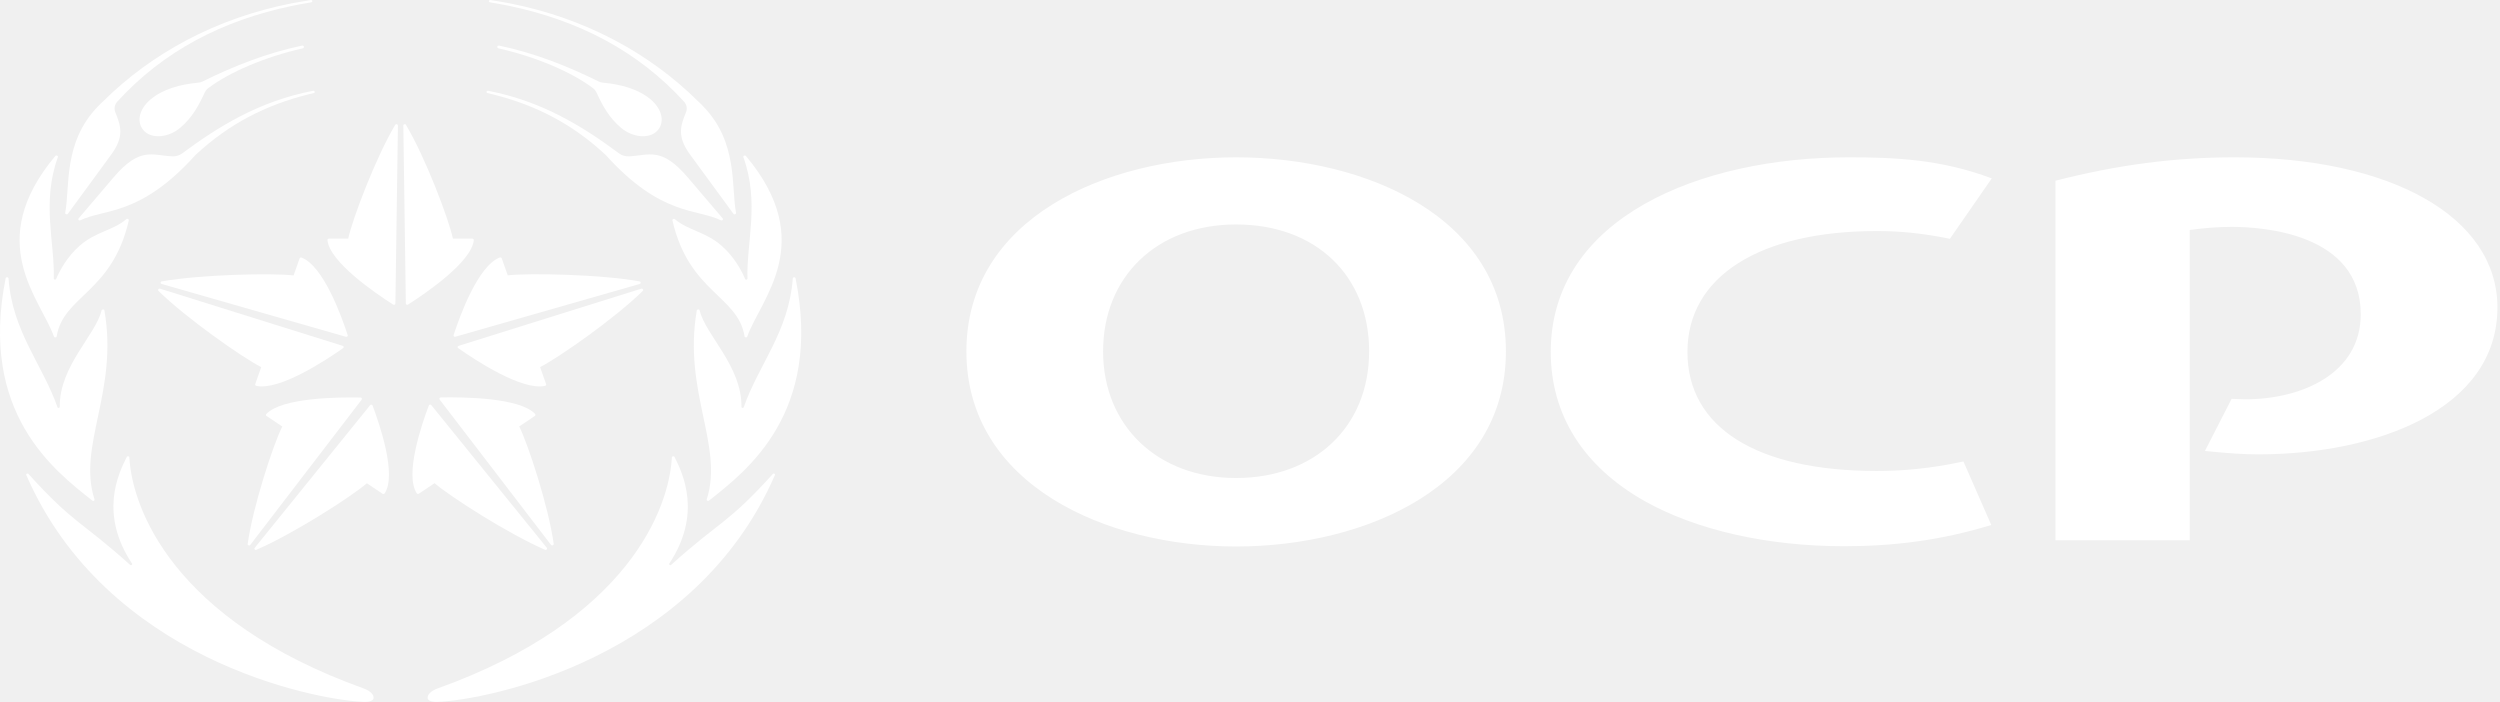
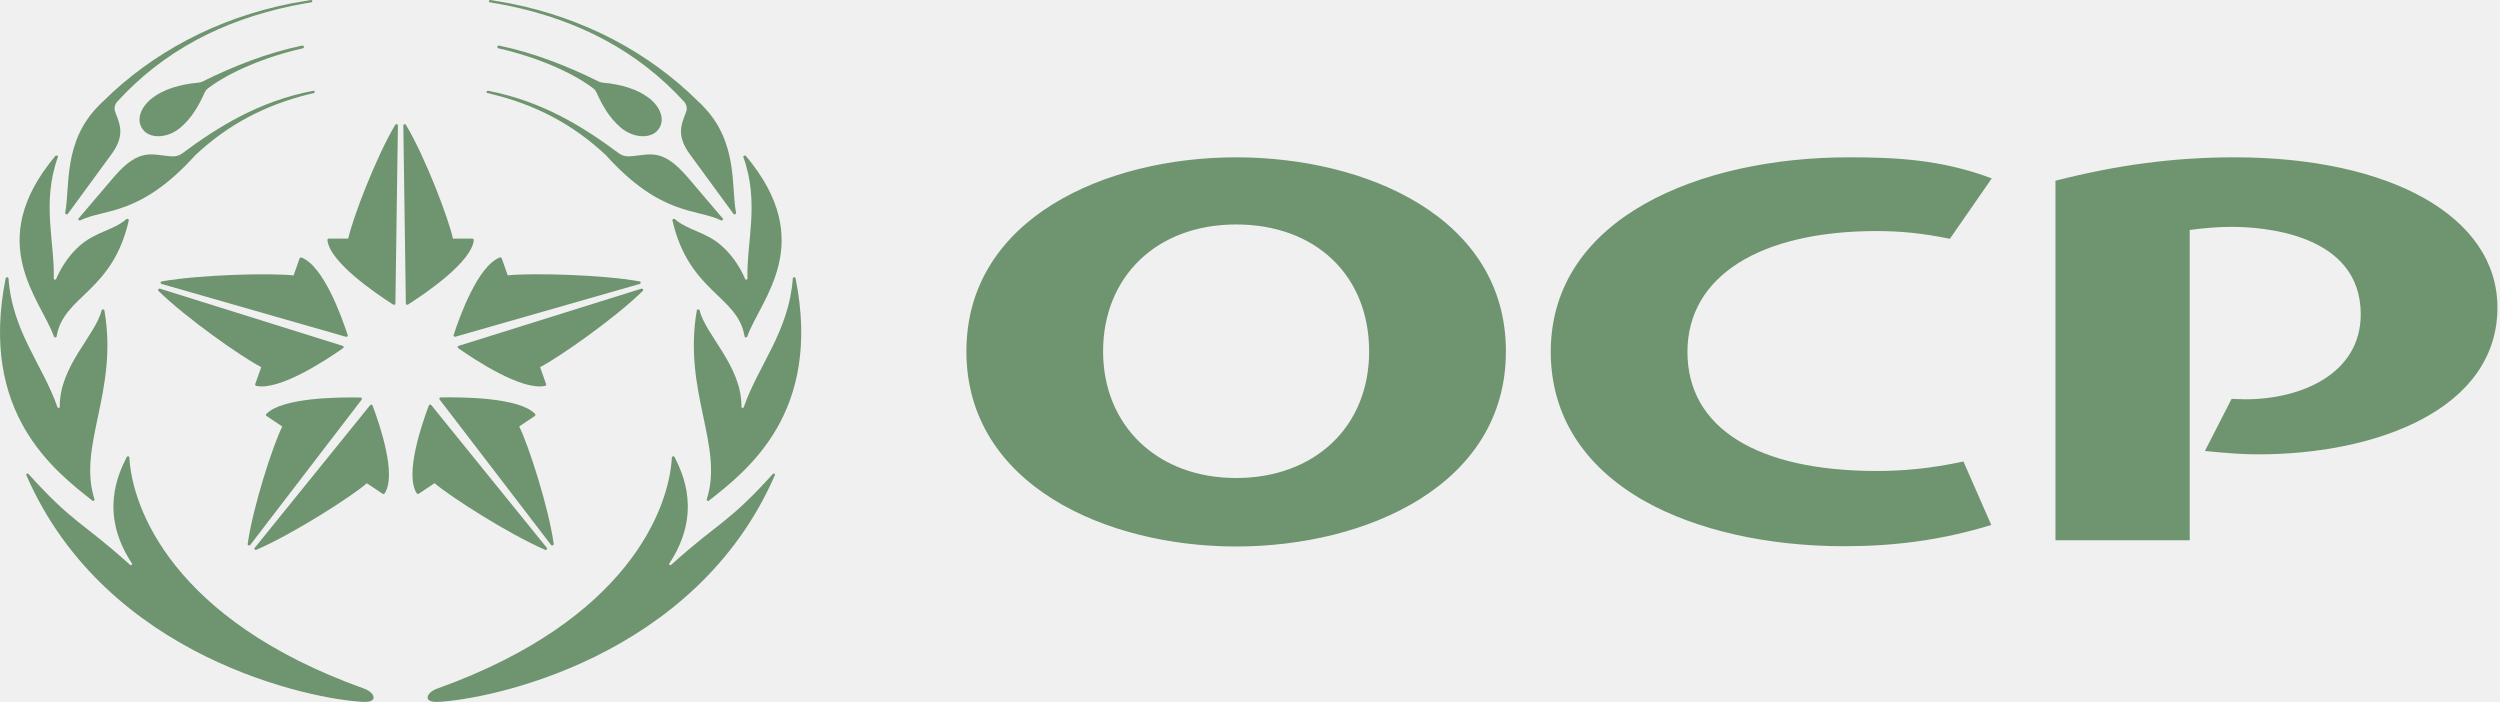
<svg xmlns="http://www.w3.org/2000/svg" width="317" height="89" viewBox="0 0 317 89" fill="none">
-   <path d="M234.414 19.948C215.611 19.948 196.636 27.582 196.636 44.622C196.636 52.617 200.779 59.157 208.551 63.544C215.108 67.22 224.093 69.261 233.838 69.261C240.04 69.261 246.071 68.539 252.494 66.566L248.963 58.514C244.784 59.428 241.143 59.721 238.005 59.721C222.745 59.721 213.968 54.229 213.968 44.622C213.968 35.025 223.174 29.297 237.969 29.297C240.898 29.297 243.68 29.556 247.247 30.278L252.555 22.621C246.107 20.185 240.187 19.948 234.402 19.948M156.738 19.948C140.264 19.948 122.54 27.65 122.54 44.554C122.54 61.469 140.264 69.295 156.738 69.295C173.212 69.295 190.949 61.559 190.949 44.554C190.949 27.549 173.212 19.948 156.738 19.948ZM156.738 60.612C146.785 60.612 139.872 53.992 139.872 44.554C139.872 35.104 146.651 28.462 156.738 28.462C166.839 28.462 173.605 34.946 173.605 44.554C173.605 54.162 166.655 60.612 156.738 60.612ZM283.346 19.948C275.783 19.948 268.575 20.884 260.633 22.914V68.506H277.658V29.161C279.546 28.902 281.323 28.767 282.966 28.767C286.814 28.767 299.342 29.556 299.342 39.852C299.342 47.283 291.999 50.632 284.682 50.632C284.351 50.632 283.566 50.598 282.966 50.576L279.583 57.184C282.855 57.511 284.608 57.612 286.361 57.612C301.438 57.612 316.674 51.85 316.674 38.995C316.674 27.413 303.007 19.948 283.358 19.948" fill="white" />
-   <path d="M89.898 63.477C94.728 59.665 104.289 52.358 100.881 35.296C100.844 35.104 100.538 35.116 100.526 35.307C100.035 42.051 96.15 46.313 94.311 51.625C94.262 51.782 94.017 51.749 94.017 51.58C94.078 46.426 89.433 42.445 88.722 39.367C88.673 39.187 88.391 39.187 88.354 39.367C86.577 49.617 91.798 56.53 89.617 63.307C89.567 63.465 89.764 63.589 89.898 63.477Z" fill="white" />
-   <path d="M98.002 60.094C92.216 66.487 91.358 65.991 85.107 71.618C84.984 71.743 84.776 71.596 84.874 71.449C89.029 65.157 86.602 60.082 85.536 57.951C85.45 57.793 85.205 57.838 85.193 58.007C84.85 64.413 79.714 78.61 55.493 87.293C54.586 87.609 54.157 88.15 54.23 88.533C54.23 88.533 54.23 89.052 55.53 88.996C61.855 88.725 88.122 83.549 98.259 60.24C98.333 60.082 98.112 59.97 98.002 60.094Z" fill="white" />
-   <path d="M50.113 15.832C47.661 19.937 44.682 27.775 44.155 30.255H41.704C41.594 30.255 41.508 30.346 41.52 30.436C41.765 33.199 47.575 37.168 49.855 38.623C49.978 38.702 50.137 38.623 50.137 38.476L50.456 15.923C50.456 15.742 50.211 15.675 50.113 15.832Z" fill="white" />
-   <path d="M51.473 15.832C53.936 19.937 56.903 27.775 57.43 30.255H59.881C59.992 30.255 60.077 30.346 60.077 30.436C59.832 33.199 54.01 37.168 51.73 38.623C51.62 38.702 51.46 38.623 51.46 38.476L51.142 15.923C51.142 15.742 51.387 15.675 51.485 15.832" fill="white" />
-   <path d="M20.081 36.875C23.562 40.303 30.72 45.332 33.123 46.55L32.363 48.704C32.338 48.806 32.387 48.907 32.498 48.929C35.415 49.561 41.311 45.693 43.517 44.137C43.627 44.058 43.591 43.9 43.456 43.855L20.289 36.604C20.118 36.559 19.958 36.751 20.093 36.875" fill="white" />
-   <path d="M20.508 35.68C25.497 34.8 34.506 34.608 37.227 34.924L37.987 32.77C38.011 32.669 38.122 32.624 38.232 32.657C41.002 33.717 43.294 40.055 44.091 42.502C44.128 42.626 43.993 42.739 43.858 42.705L20.495 36.007C20.312 35.962 20.324 35.713 20.508 35.68Z" fill="white" />
-   <path d="M32.509 69.712C37.118 67.728 44.521 63.003 46.519 61.277L48.505 62.608C48.591 62.664 48.713 62.642 48.775 62.563C50.331 60.195 48.15 53.835 47.242 51.422C47.193 51.286 47.01 51.275 46.924 51.388L32.301 69.464C32.178 69.6 32.337 69.791 32.509 69.712Z" fill="white" />
-   <path d="M31.406 68.98C32.044 64.334 34.63 56.372 35.794 54.083L33.797 52.752C33.711 52.696 33.698 52.583 33.76 52.504C35.721 50.407 42.953 50.35 45.723 50.407C45.87 50.407 45.944 50.565 45.858 50.677L31.737 69.092C31.639 69.239 31.382 69.16 31.406 68.991" fill="white" />
-   <path d="M70.212 68.98C69.575 64.322 66.988 56.372 65.836 54.072L67.822 52.741C67.908 52.685 67.92 52.572 67.859 52.493C65.897 50.395 58.666 50.339 55.883 50.395C55.736 50.395 55.662 50.553 55.748 50.666L69.869 69.092C69.979 69.228 70.237 69.149 70.2 68.98" fill="white" />
-   <path d="M69.11 69.712C64.514 67.728 57.11 62.991 55.1 61.266L53.114 62.597C53.029 62.653 52.906 62.642 52.845 62.552C51.288 60.184 53.47 53.824 54.377 51.41C54.426 51.286 54.61 51.264 54.696 51.377L69.331 69.453C69.441 69.6 69.282 69.791 69.11 69.712Z" fill="white" />
-   <path d="M81.1 35.679C76.111 34.788 67.102 34.608 64.381 34.913L63.621 32.759C63.596 32.668 63.474 32.612 63.376 32.646C60.605 33.717 58.313 40.043 57.517 42.49C57.48 42.626 57.615 42.739 57.749 42.693L81.112 36.006C81.296 35.95 81.284 35.713 81.1 35.679Z" fill="white" />
-   <path d="M81.515 36.875C78.046 40.303 70.875 45.332 68.485 46.55L69.245 48.704C69.27 48.806 69.221 48.907 69.11 48.929C66.193 49.561 60.297 45.693 58.091 44.137C57.98 44.058 58.017 43.9 58.152 43.855L81.319 36.604C81.49 36.559 81.637 36.751 81.515 36.875Z" fill="white" />
-   <path d="M82.458 12.573C80.951 11.31 78.744 10.69 76.489 10.487C76.293 10.476 76.097 10.42 75.925 10.341C71.966 8.379 67.737 6.71 63.349 5.796C63.337 5.796 63.288 5.785 63.288 5.785C63.178 5.762 63.079 5.819 63.055 5.92C63.043 6.01 63.104 6.101 63.202 6.135C63.202 6.135 63.251 6.135 63.276 6.146C67.909 7.195 72.53 9.145 75.214 11.198C75.398 11.333 75.533 11.514 75.631 11.716C76.391 13.385 77.237 14.93 78.744 16.205C80.203 17.434 82.262 17.637 83.28 16.644C84.297 15.652 84.101 13.96 82.471 12.573" fill="white" />
-   <path d="M91.639 27.696L87.202 22.486C83.856 18.573 82.323 19.701 79.762 19.825C79.308 19.847 78.867 19.723 78.511 19.464C73.927 16.058 68.779 12.855 61.964 11.525C61.939 11.525 61.89 11.514 61.89 11.514C61.804 11.491 61.706 11.547 61.694 11.626C61.67 11.705 61.731 11.784 61.804 11.796C61.804 11.796 62.197 11.897 62.393 11.942C67.909 13.295 72.628 15.742 76.82 19.667C83.831 27.448 88.391 26.444 91.406 27.933C91.578 28.023 91.762 27.831 91.639 27.684" fill="white" />
-   <path d="M93.332 26.996C92.695 23.737 93.626 18.076 89.177 13.498C89.017 13.306 88.76 13.07 88.503 12.833C82.374 6.755 74.198 2.3 64.601 0.417C63.816 0.271 63.032 0.135 62.223 0.011C62.21 0.011 62.174 0 62.174 0C62.088 0 62.002 0.045 61.99 0.124C61.977 0.203 62.039 0.282 62.125 0.293C62.125 0.293 62.21 0.304 62.247 0.316C63.007 0.44 63.767 0.586 64.515 0.733C73.365 2.582 80.854 6.45 86.737 12.889C87.069 13.261 87.166 13.758 86.995 14.209C86.308 15.923 85.781 17.276 87.534 19.644C88.037 20.343 91.604 25.203 93.001 27.109C93.111 27.256 93.356 27.166 93.32 26.996" fill="white" />
-   <path d="M94.778 35.319C94.778 35.476 94.545 35.521 94.484 35.375C94.03 34.315 93.111 32.578 91.505 31.169C89.483 29.376 87.264 29.24 85.585 27.797C85.45 27.673 85.23 27.786 85.266 27.955C87.362 37.1 93.577 37.484 94.41 42.648C94.435 42.818 94.692 42.84 94.754 42.671C96.445 37.912 103.751 30.706 94.582 19.779C94.459 19.633 94.202 19.757 94.263 19.937C96.335 25.699 94.643 30.751 94.778 35.319Z" fill="white" />
-   <path d="M11.709 63.477C6.879 59.665 -2.682 52.358 0.714 35.296C0.75 35.104 1.057 35.116 1.081 35.307C1.559 42.051 5.445 46.313 7.284 51.625C7.333 51.783 7.578 51.749 7.578 51.58C7.517 46.426 12.162 42.446 12.873 39.367C12.934 39.187 13.216 39.187 13.241 39.367C15.03 49.617 9.796 56.53 11.978 63.307C12.027 63.465 11.843 63.589 11.709 63.477Z" fill="white" />
-   <path d="M3.605 60.094C9.391 66.487 10.236 65.991 16.488 71.618C16.622 71.743 16.831 71.596 16.733 71.449C12.565 65.157 14.992 60.082 16.071 57.951C16.144 57.793 16.39 57.838 16.402 58.007C16.757 64.413 21.893 78.61 46.102 87.293C47.009 87.609 47.438 88.15 47.364 88.533C47.364 88.533 47.364 89.052 46.065 88.996C39.752 88.725 13.472 83.549 3.335 60.24C3.274 60.082 3.495 59.97 3.605 60.094Z" fill="white" />
-   <path d="M19.136 12.573C20.644 11.31 22.863 10.69 25.106 10.487C25.314 10.476 25.498 10.42 25.669 10.341C29.629 8.379 33.87 6.71 38.246 5.796C38.258 5.796 38.307 5.785 38.307 5.785C38.405 5.762 38.515 5.819 38.54 5.92C38.552 6.01 38.491 6.101 38.393 6.135C38.393 6.135 38.344 6.135 38.319 6.146C33.686 7.195 29.065 9.145 26.38 11.198C26.197 11.333 26.062 11.514 25.964 11.716C25.204 13.385 24.358 14.93 22.85 16.205C21.392 17.434 19.332 17.637 18.315 16.644C17.298 15.652 17.494 13.96 19.124 12.573" fill="white" />
-   <path d="M9.968 27.696L14.405 22.486C17.752 18.573 19.284 19.701 21.834 19.825C22.287 19.847 22.728 19.723 23.084 19.464C27.668 16.058 32.816 12.855 39.631 11.525C39.656 11.525 39.717 11.514 39.717 11.514C39.803 11.491 39.889 11.547 39.901 11.626C39.925 11.705 39.877 11.784 39.791 11.796C39.791 11.796 39.398 11.897 39.202 11.942C33.687 13.295 28.967 15.742 24.775 19.667C17.764 27.448 13.216 26.444 10.189 27.933C10.03 28.023 9.846 27.831 9.968 27.684" fill="white" />
-   <path d="M8.263 26.996C8.9 23.737 7.968 18.076 12.418 13.498C12.589 13.306 12.835 13.07 13.092 12.833C19.233 6.755 27.396 2.3 37.006 0.417C37.791 0.271 38.575 0.135 39.372 0.011C39.397 0.011 39.433 0 39.433 0C39.519 0 39.593 0.045 39.605 0.124C39.617 0.203 39.556 0.282 39.47 0.293C39.47 0.293 39.397 0.304 39.36 0.316C38.587 0.44 37.828 0.586 37.08 0.733C28.23 2.582 20.741 6.45 14.869 12.889C14.538 13.261 14.44 13.758 14.612 14.209C15.298 15.923 15.825 17.276 14.073 19.644C13.558 20.343 10.003 25.203 8.606 27.109C8.495 27.256 8.238 27.166 8.275 26.996" fill="white" />
-   <path d="M7.333 19.937C7.407 19.757 7.15 19.633 7.015 19.779C-2.154 30.706 5.152 37.923 6.843 42.682C6.904 42.84 7.162 42.818 7.186 42.648C8.032 37.484 14.247 37.1 16.33 27.955C16.367 27.786 16.146 27.673 16.012 27.797C14.332 29.24 12.126 29.364 10.091 31.169C8.486 32.578 7.579 34.315 7.113 35.375C7.051 35.521 6.819 35.476 6.819 35.319C6.953 30.751 5.262 25.699 7.333 19.937Z" fill="white" />
+   <path d="M234.414 19.948C215.611 19.948 196.636 27.582 196.636 44.622C196.636 52.617 200.779 59.157 208.551 63.544C215.108 67.22 224.093 69.261 233.838 69.261C240.04 69.261 246.071 68.539 252.494 66.566L248.963 58.514C244.784 59.428 241.143 59.721 238.005 59.721C222.745 59.721 213.968 54.229 213.968 44.622C213.968 35.025 223.174 29.297 237.969 29.297C240.898 29.297 243.68 29.556 247.247 30.278L252.555 22.621C246.107 20.185 240.187 19.948 234.402 19.948M156.738 19.948C140.264 19.948 122.54 27.65 122.54 44.554C122.54 61.469 140.264 69.295 156.738 69.295C173.212 69.295 190.949 61.559 190.949 44.554C190.949 27.549 173.212 19.948 156.738 19.948ZM156.738 60.612C146.785 60.612 139.872 53.992 139.872 44.554C139.872 35.104 146.651 28.462 156.738 28.462C166.839 28.462 173.605 34.946 173.605 44.554C173.605 54.162 166.655 60.612 156.738 60.612ZM283.346 19.948C275.783 19.948 268.575 20.884 260.633 22.914V68.506H277.658V29.161C279.546 28.902 281.323 28.767 282.966 28.767C286.814 28.767 299.342 29.556 299.342 39.852C299.342 47.283 291.999 50.632 284.682 50.632C284.351 50.632 283.566 50.598 282.966 50.576L279.583 57.184C282.855 57.511 284.608 57.612 286.361 57.612C301.438 57.612 316.674 51.85 316.674 38.995C316.674 27.413 303.007 19.948 283.358 19.948" fill="#6F9570" />
+   <path d="M89.898 63.477C94.728 59.665 104.289 52.358 100.881 35.296C100.844 35.104 100.538 35.116 100.526 35.307C100.035 42.051 96.15 46.313 94.311 51.625C94.262 51.782 94.017 51.749 94.017 51.58C94.078 46.426 89.433 42.445 88.722 39.367C88.673 39.187 88.391 39.187 88.354 39.367C86.577 49.617 91.798 56.53 89.617 63.307C89.567 63.465 89.764 63.589 89.898 63.477Z" fill="#6F9570" />
+   <path d="M98.002 60.094C92.216 66.487 91.358 65.991 85.107 71.618C84.984 71.743 84.776 71.596 84.874 71.449C89.029 65.157 86.602 60.082 85.536 57.951C85.45 57.793 85.205 57.838 85.193 58.007C84.85 64.413 79.714 78.61 55.493 87.293C54.586 87.609 54.157 88.15 54.23 88.533C54.23 88.533 54.23 89.052 55.53 88.996C61.855 88.725 88.122 83.549 98.259 60.24C98.333 60.082 98.112 59.97 98.002 60.094Z" fill="#6F9570" />
+   <path d="M50.113 15.832C47.661 19.937 44.682 27.775 44.155 30.255H41.704C41.594 30.255 41.508 30.346 41.52 30.436C41.765 33.199 47.575 37.168 49.855 38.623C49.978 38.702 50.137 38.623 50.137 38.476L50.456 15.923C50.456 15.742 50.211 15.675 50.113 15.832Z" fill="#6F9570" />
+   <path d="M51.473 15.832C53.936 19.937 56.903 27.775 57.43 30.255H59.881C59.992 30.255 60.077 30.346 60.077 30.436C59.832 33.199 54.01 37.168 51.73 38.623C51.62 38.702 51.46 38.623 51.46 38.476L51.142 15.923C51.142 15.742 51.387 15.675 51.485 15.832" fill="#6F9570" />
+   <path d="M20.081 36.875C23.562 40.303 30.72 45.332 33.123 46.55L32.363 48.704C32.338 48.806 32.387 48.907 32.498 48.929C35.415 49.561 41.311 45.693 43.517 44.137C43.627 44.058 43.591 43.9 43.456 43.855L20.289 36.604C20.118 36.559 19.958 36.751 20.093 36.875" fill="#6F9570" />
+   <path d="M20.508 35.68C25.497 34.8 34.506 34.608 37.227 34.924L37.987 32.77C38.011 32.669 38.122 32.624 38.232 32.657C41.002 33.717 43.294 40.055 44.091 42.502C44.128 42.626 43.993 42.739 43.858 42.705L20.495 36.007C20.312 35.962 20.324 35.713 20.508 35.68Z" fill="#6F9570" />
+   <path d="M32.509 69.712C37.118 67.728 44.521 63.003 46.519 61.277L48.505 62.608C48.591 62.664 48.713 62.642 48.775 62.563C50.331 60.195 48.15 53.835 47.242 51.422C47.193 51.286 47.01 51.275 46.924 51.388L32.301 69.464C32.178 69.6 32.337 69.791 32.509 69.712Z" fill="#6F9570" />
+   <path d="M31.406 68.98C32.044 64.334 34.63 56.372 35.794 54.083L33.797 52.752C33.711 52.696 33.698 52.583 33.76 52.504C35.721 50.407 42.953 50.35 45.723 50.407C45.87 50.407 45.944 50.565 45.858 50.677L31.737 69.092C31.639 69.239 31.382 69.16 31.406 68.991" fill="#6F9570" />
+   <path d="M70.212 68.98C69.575 64.322 66.988 56.372 65.836 54.072L67.822 52.741C67.908 52.685 67.92 52.572 67.859 52.493C65.897 50.395 58.666 50.339 55.883 50.395C55.736 50.395 55.662 50.553 55.748 50.666L69.869 69.092C69.979 69.228 70.237 69.149 70.2 68.98" fill="#6F9570" />
+   <path d="M69.11 69.712C64.514 67.728 57.11 62.991 55.1 61.266L53.114 62.597C53.029 62.653 52.906 62.642 52.845 62.552C51.288 60.184 53.47 53.824 54.377 51.41C54.426 51.286 54.61 51.264 54.696 51.377L69.331 69.453C69.441 69.6 69.282 69.791 69.11 69.712Z" fill="#6F9570" />
+   <path d="M81.1 35.679C76.111 34.788 67.102 34.608 64.381 34.913L63.621 32.759C63.596 32.668 63.474 32.612 63.376 32.646C60.605 33.717 58.313 40.043 57.517 42.49C57.48 42.626 57.615 42.739 57.749 42.693L81.112 36.006C81.296 35.95 81.284 35.713 81.1 35.679Z" fill="#6F9570" />
+   <path d="M81.515 36.875C78.046 40.303 70.875 45.332 68.485 46.55L69.245 48.704C69.27 48.806 69.221 48.907 69.11 48.929C66.193 49.561 60.297 45.693 58.091 44.137C57.98 44.058 58.017 43.9 58.152 43.855L81.319 36.604C81.49 36.559 81.637 36.751 81.515 36.875Z" fill="#6F9570" />
+   <path d="M82.458 12.573C80.951 11.31 78.744 10.69 76.489 10.487C76.293 10.476 76.097 10.42 75.925 10.341C71.966 8.379 67.737 6.71 63.349 5.796C63.337 5.796 63.288 5.785 63.288 5.785C63.178 5.762 63.079 5.819 63.055 5.92C63.043 6.01 63.104 6.101 63.202 6.135C63.202 6.135 63.251 6.135 63.276 6.146C67.909 7.195 72.53 9.145 75.214 11.198C75.398 11.333 75.533 11.514 75.631 11.716C76.391 13.385 77.237 14.93 78.744 16.205C80.203 17.434 82.262 17.637 83.28 16.644C84.297 15.652 84.101 13.96 82.471 12.573" fill="#6F9570" />
+   <path d="M91.639 27.696L87.202 22.486C83.856 18.573 82.323 19.701 79.762 19.825C79.308 19.847 78.867 19.723 78.511 19.464C73.927 16.058 68.779 12.855 61.964 11.525C61.939 11.525 61.89 11.514 61.89 11.514C61.804 11.491 61.706 11.547 61.694 11.626C61.67 11.705 61.731 11.784 61.804 11.796C61.804 11.796 62.197 11.897 62.393 11.942C67.909 13.295 72.628 15.742 76.82 19.667C83.831 27.448 88.391 26.444 91.406 27.933C91.578 28.023 91.762 27.831 91.639 27.684" fill="#6F9570" />
+   <path d="M93.332 26.996C92.695 23.737 93.626 18.076 89.177 13.498C89.017 13.306 88.76 13.07 88.503 12.833C82.374 6.755 74.198 2.3 64.601 0.417C63.816 0.271 63.032 0.135 62.223 0.011C62.21 0.011 62.174 0 62.174 0C62.088 0 62.002 0.045 61.99 0.124C61.977 0.203 62.039 0.282 62.125 0.293C62.125 0.293 62.21 0.304 62.247 0.316C63.007 0.44 63.767 0.586 64.515 0.733C73.365 2.582 80.854 6.45 86.737 12.889C87.069 13.261 87.166 13.758 86.995 14.209C86.308 15.923 85.781 17.276 87.534 19.644C88.037 20.343 91.604 25.203 93.001 27.109C93.111 27.256 93.356 27.166 93.32 26.996" fill="#6F9570" />
+   <path d="M94.778 35.319C94.778 35.476 94.545 35.521 94.484 35.375C94.03 34.315 93.111 32.578 91.505 31.169C89.483 29.376 87.264 29.24 85.585 27.797C85.45 27.673 85.23 27.786 85.266 27.955C87.362 37.1 93.577 37.484 94.41 42.648C94.435 42.818 94.692 42.84 94.754 42.671C96.445 37.912 103.751 30.706 94.582 19.779C94.459 19.633 94.202 19.757 94.263 19.937C96.335 25.699 94.643 30.751 94.778 35.319Z" fill="#6F9570" />
+   <path d="M11.709 63.477C6.879 59.665 -2.682 52.358 0.714 35.296C0.75 35.104 1.057 35.116 1.081 35.307C1.559 42.051 5.445 46.313 7.284 51.625C7.333 51.783 7.578 51.749 7.578 51.58C7.517 46.426 12.162 42.446 12.873 39.367C12.934 39.187 13.216 39.187 13.241 39.367C15.03 49.617 9.796 56.53 11.978 63.307C12.027 63.465 11.843 63.589 11.709 63.477Z" fill="#6F9570" />
+   <path d="M3.605 60.094C9.391 66.487 10.236 65.991 16.488 71.618C16.622 71.743 16.831 71.596 16.733 71.449C12.565 65.157 14.992 60.082 16.071 57.951C16.144 57.793 16.39 57.838 16.402 58.007C16.757 64.413 21.893 78.61 46.102 87.293C47.009 87.609 47.438 88.15 47.364 88.533C47.364 88.533 47.364 89.052 46.065 88.996C39.752 88.725 13.472 83.549 3.335 60.24C3.274 60.082 3.495 59.97 3.605 60.094Z" fill="#6F9570" />
+   <path d="M19.136 12.573C20.644 11.31 22.863 10.69 25.106 10.487C25.314 10.476 25.498 10.42 25.669 10.341C29.629 8.379 33.87 6.71 38.246 5.796C38.258 5.796 38.307 5.785 38.307 5.785C38.405 5.762 38.515 5.819 38.54 5.92C38.552 6.01 38.491 6.101 38.393 6.135C38.393 6.135 38.344 6.135 38.319 6.146C33.686 7.195 29.065 9.145 26.38 11.198C26.197 11.333 26.062 11.514 25.964 11.716C25.204 13.385 24.358 14.93 22.85 16.205C21.392 17.434 19.332 17.637 18.315 16.644C17.298 15.652 17.494 13.96 19.124 12.573" fill="#6F9570" />
+   <path d="M9.968 27.696L14.405 22.486C17.752 18.573 19.284 19.701 21.834 19.825C22.287 19.847 22.728 19.723 23.084 19.464C27.668 16.058 32.816 12.855 39.631 11.525C39.656 11.525 39.717 11.514 39.717 11.514C39.803 11.491 39.889 11.547 39.901 11.626C39.925 11.705 39.877 11.784 39.791 11.796C39.791 11.796 39.398 11.897 39.202 11.942C33.687 13.295 28.967 15.742 24.775 19.667C17.764 27.448 13.216 26.444 10.189 27.933C10.03 28.023 9.846 27.831 9.968 27.684" fill="#6F9570" />
+   <path d="M8.263 26.996C8.9 23.737 7.968 18.076 12.418 13.498C12.589 13.306 12.835 13.07 13.092 12.833C19.233 6.755 27.396 2.3 37.006 0.417C37.791 0.271 38.575 0.135 39.372 0.011C39.397 0.011 39.433 0 39.433 0C39.519 0 39.593 0.045 39.605 0.124C39.617 0.203 39.556 0.282 39.47 0.293C39.47 0.293 39.397 0.304 39.36 0.316C38.587 0.44 37.828 0.586 37.08 0.733C28.23 2.582 20.741 6.45 14.869 12.889C14.538 13.261 14.44 13.758 14.612 14.209C15.298 15.923 15.825 17.276 14.073 19.644C13.558 20.343 10.003 25.203 8.606 27.109C8.495 27.256 8.238 27.166 8.275 26.996" fill="#6F9570" />
+   <path d="M7.333 19.937C7.407 19.757 7.15 19.633 7.015 19.779C-2.154 30.706 5.152 37.923 6.843 42.682C6.904 42.84 7.162 42.818 7.186 42.648C8.032 37.484 14.247 37.1 16.33 27.955C16.367 27.786 16.146 27.673 16.012 27.797C14.332 29.24 12.126 29.364 10.091 31.169C8.486 32.578 7.579 34.315 7.113 35.375C7.051 35.521 6.819 35.476 6.819 35.319C6.953 30.751 5.262 25.699 7.333 19.937Z" fill="#6F9570" />
</svg>
